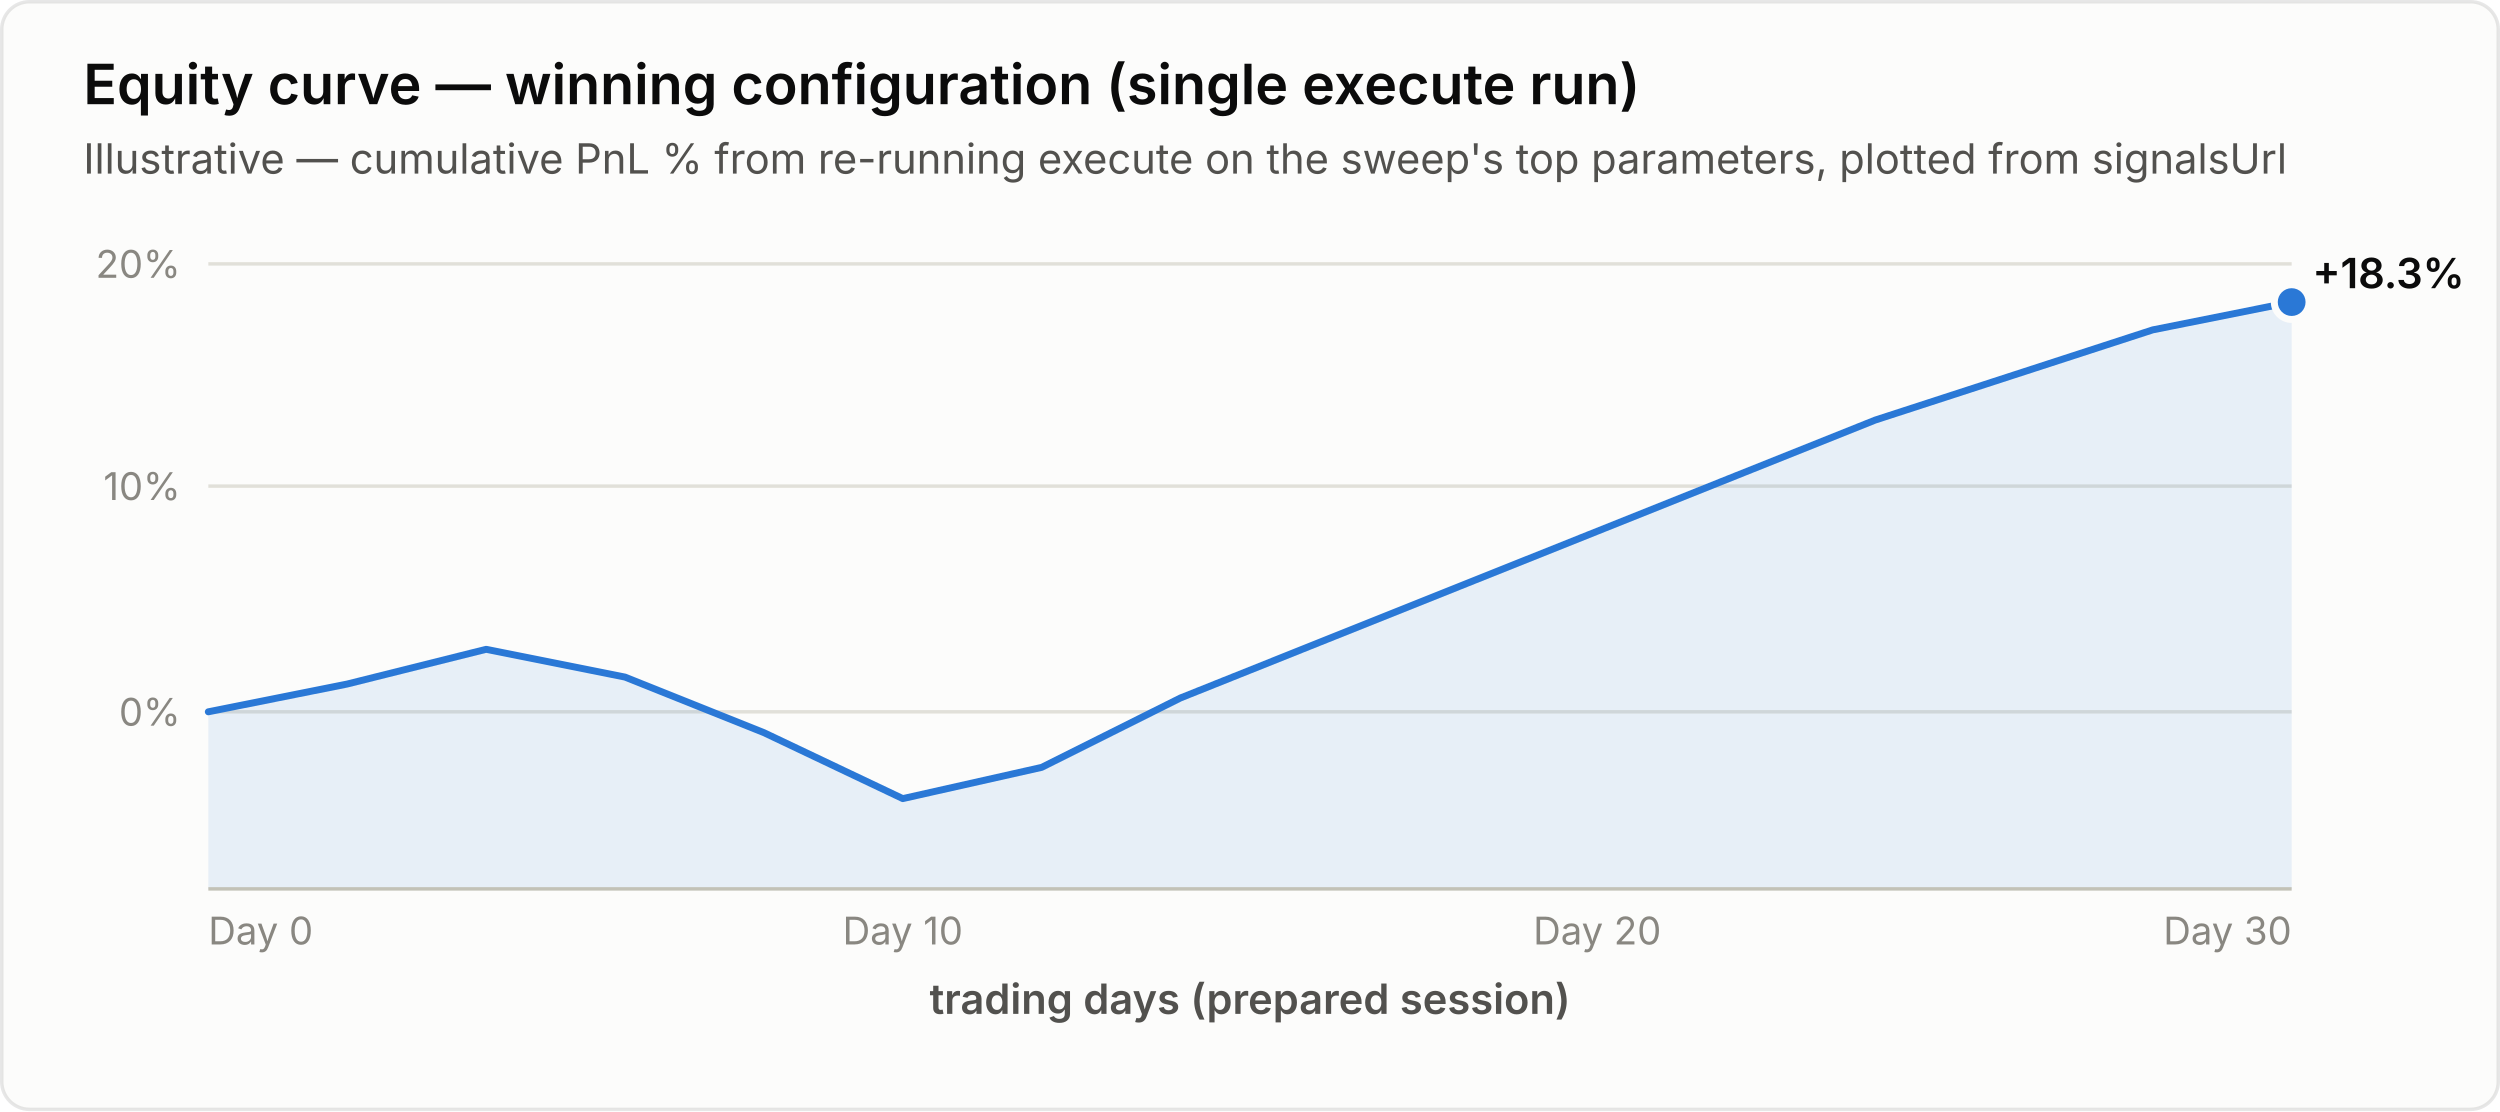
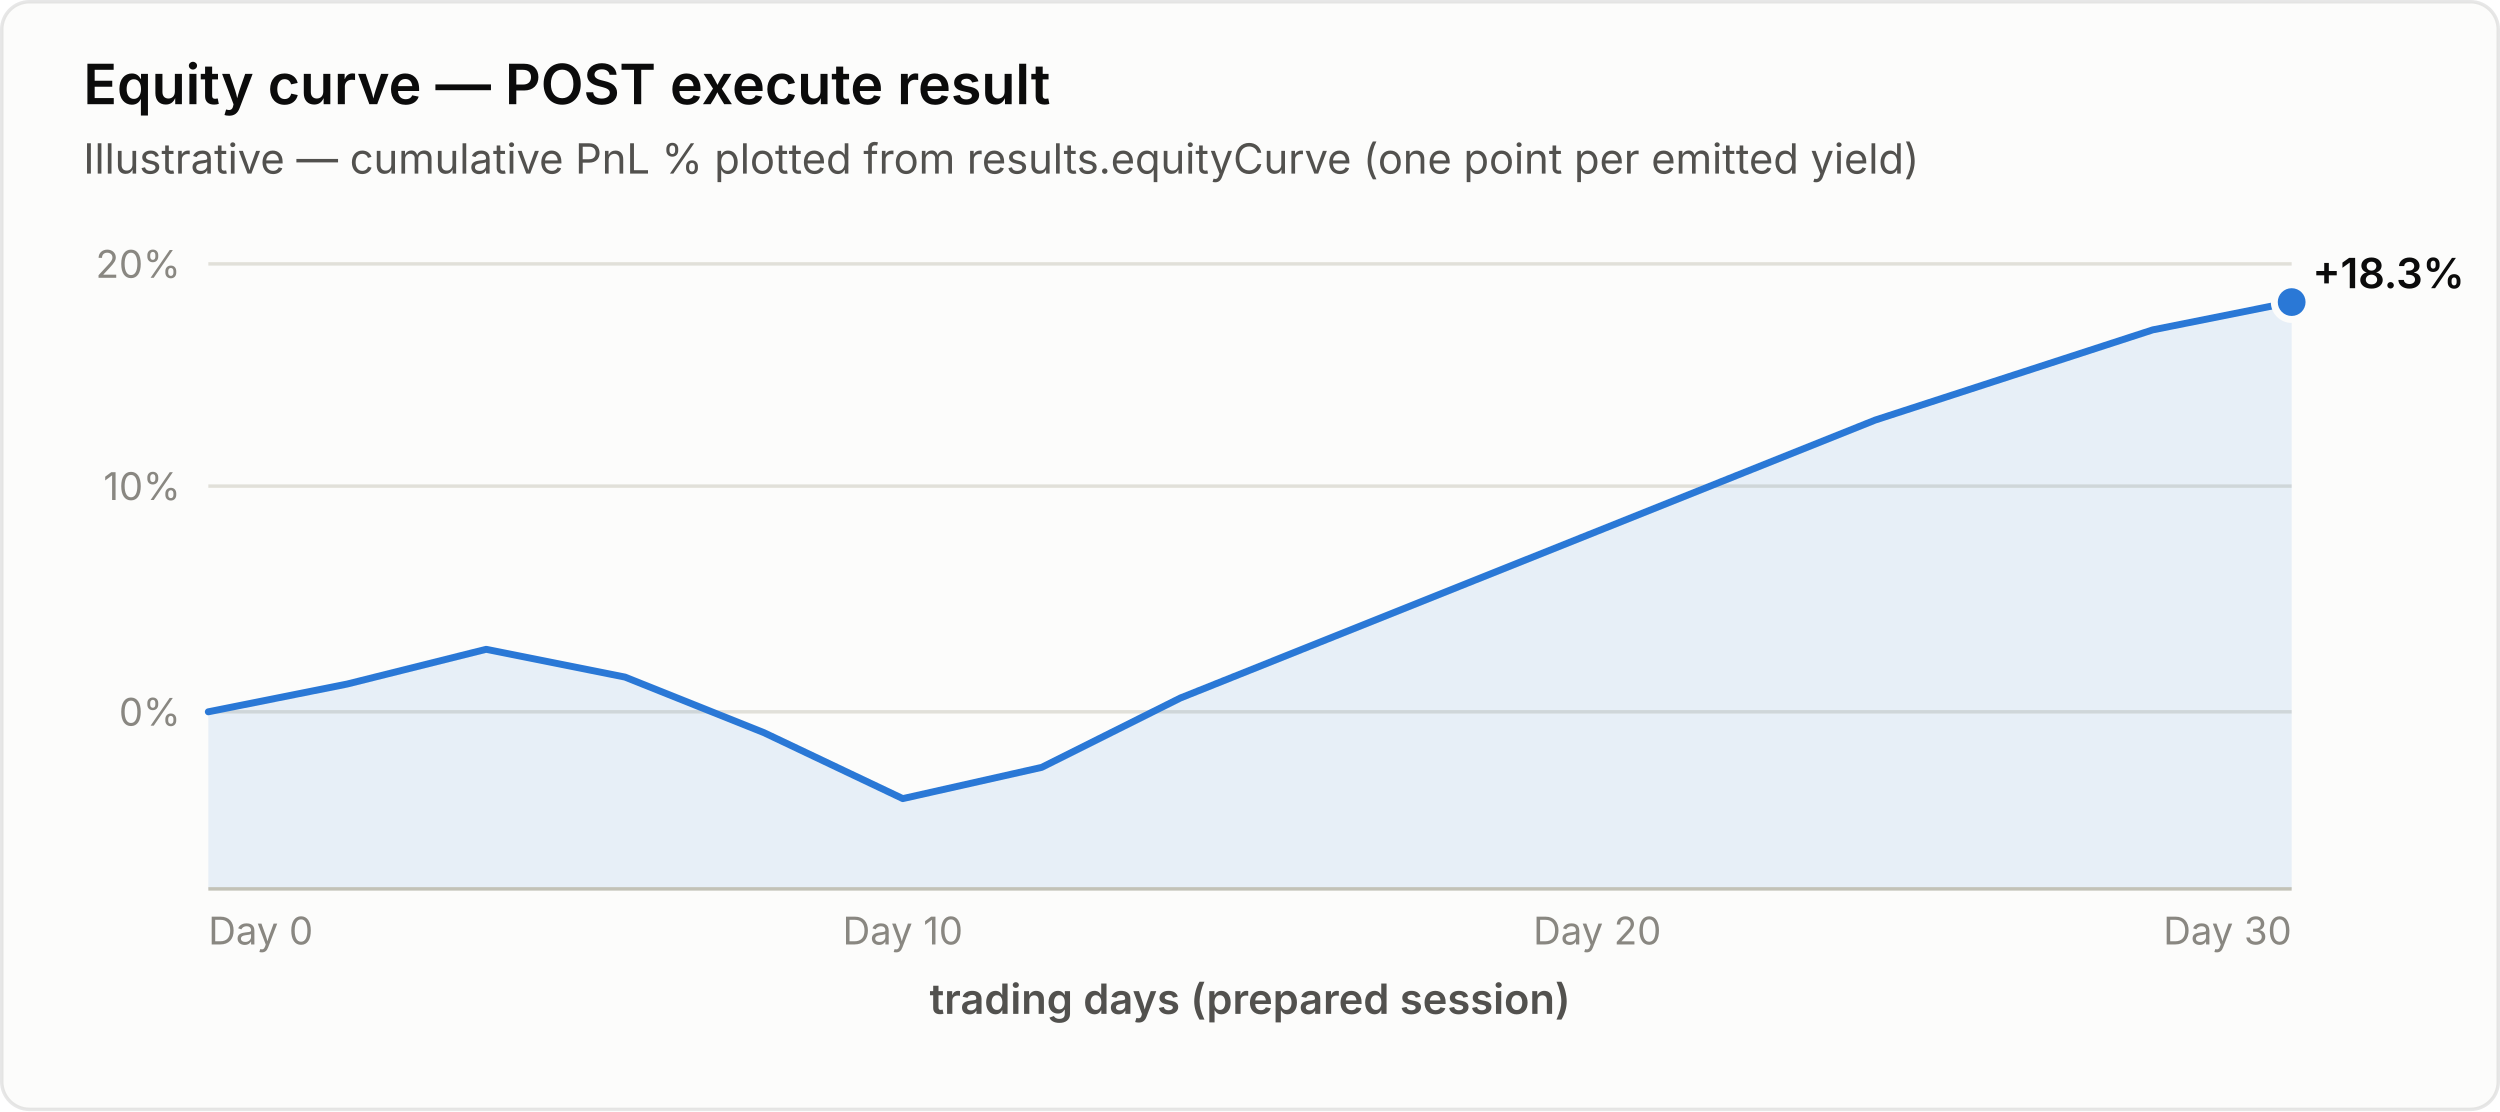
<svg xmlns="http://www.w3.org/2000/svg" viewBox="0 0 720 320" font-family="system-ui, -apple-system, 'Segoe UI', sans-serif">
  <rect x="0.5" y="0.5" width="719" height="319" rx="8" fill="#fcfcfb" stroke="rgba(11,11,11,0.10)" />
-   <text x="24" y="30" font-size="16" font-weight="600" fill="#0b0b0b">Equity curve — winning configuration (single execute run)</text>
-   <text x="24" y="50" font-size="12" fill="#52514e">Illustrative — cumulative PnL % from re-running execute on the sweep's top parameters, plotted from signalsUrl</text>
+   <text x="24" y="30" font-size="16" font-weight="600" fill="#0b0b0b">Equity curve — POST execute result</text>
+   <text x="24" y="50" font-size="12" fill="#52514e">Illustrative — cumulative PnL % plotted from results.equityCurve (one point per emitted yield)</text>
  <line x1="60" y1="76" x2="660" y2="76" stroke="#e1e0d9" stroke-width="1" />
  <line x1="60" y1="140" x2="660" y2="140" stroke="#e1e0d9" stroke-width="1" />
  <line x1="60" y1="205" x2="660" y2="205" stroke="#e1e0d9" stroke-width="1" />
  <text x="52" y="80" font-size="11" fill="#898781" text-anchor="end">20%</text>
  <text x="52" y="144" font-size="11" fill="#898781" text-anchor="end">10%</text>
  <text x="52" y="209" font-size="11" fill="#898781" text-anchor="end">0%</text>
  <path d="M60,256 L60,205 L100,197 L140,187 L180,195 L220,211 L260,230 L300,221 L340,201 L380,185 L420,169 L460,153 L500,137 L540,121 L580,108 L620,95 L660,87 L660,256 Z" fill="#2a78d6" fill-opacity="0.10" stroke="none" />
  <polyline points="60,205 100,197 140,187 180,195 220,211 260,230 300,221 340,201 380,185 420,169 460,153 500,137 540,121 580,108 620,95 660,87" fill="none" stroke="#2a78d6" stroke-width="2" stroke-linejoin="round" stroke-linecap="round" />
  <line x1="60" y1="256" x2="660" y2="256" stroke="#c3c2b7" stroke-width="1" />
  <circle cx="660" cy="87" r="6" fill="#fcfcfb" />
  <circle cx="660" cy="87" r="4" fill="#2a78d6" />
  <text x="666" y="83" font-size="12" font-weight="600" fill="#0b0b0b">+18.3%</text>
  <text x="60" y="272" font-size="11" fill="#898781" text-anchor="start">Day 0</text>
  <text x="260" y="272" font-size="11" fill="#898781" text-anchor="middle">Day 10</text>
  <text x="460" y="272" font-size="11" fill="#898781" text-anchor="middle">Day 20</text>
  <text x="660" y="272" font-size="11" fill="#898781" text-anchor="end">Day 30</text>
  <text x="360" y="292" font-size="12" font-weight="600" fill="#52514e" text-anchor="middle">trading days (prepared session)</text>
</svg>
